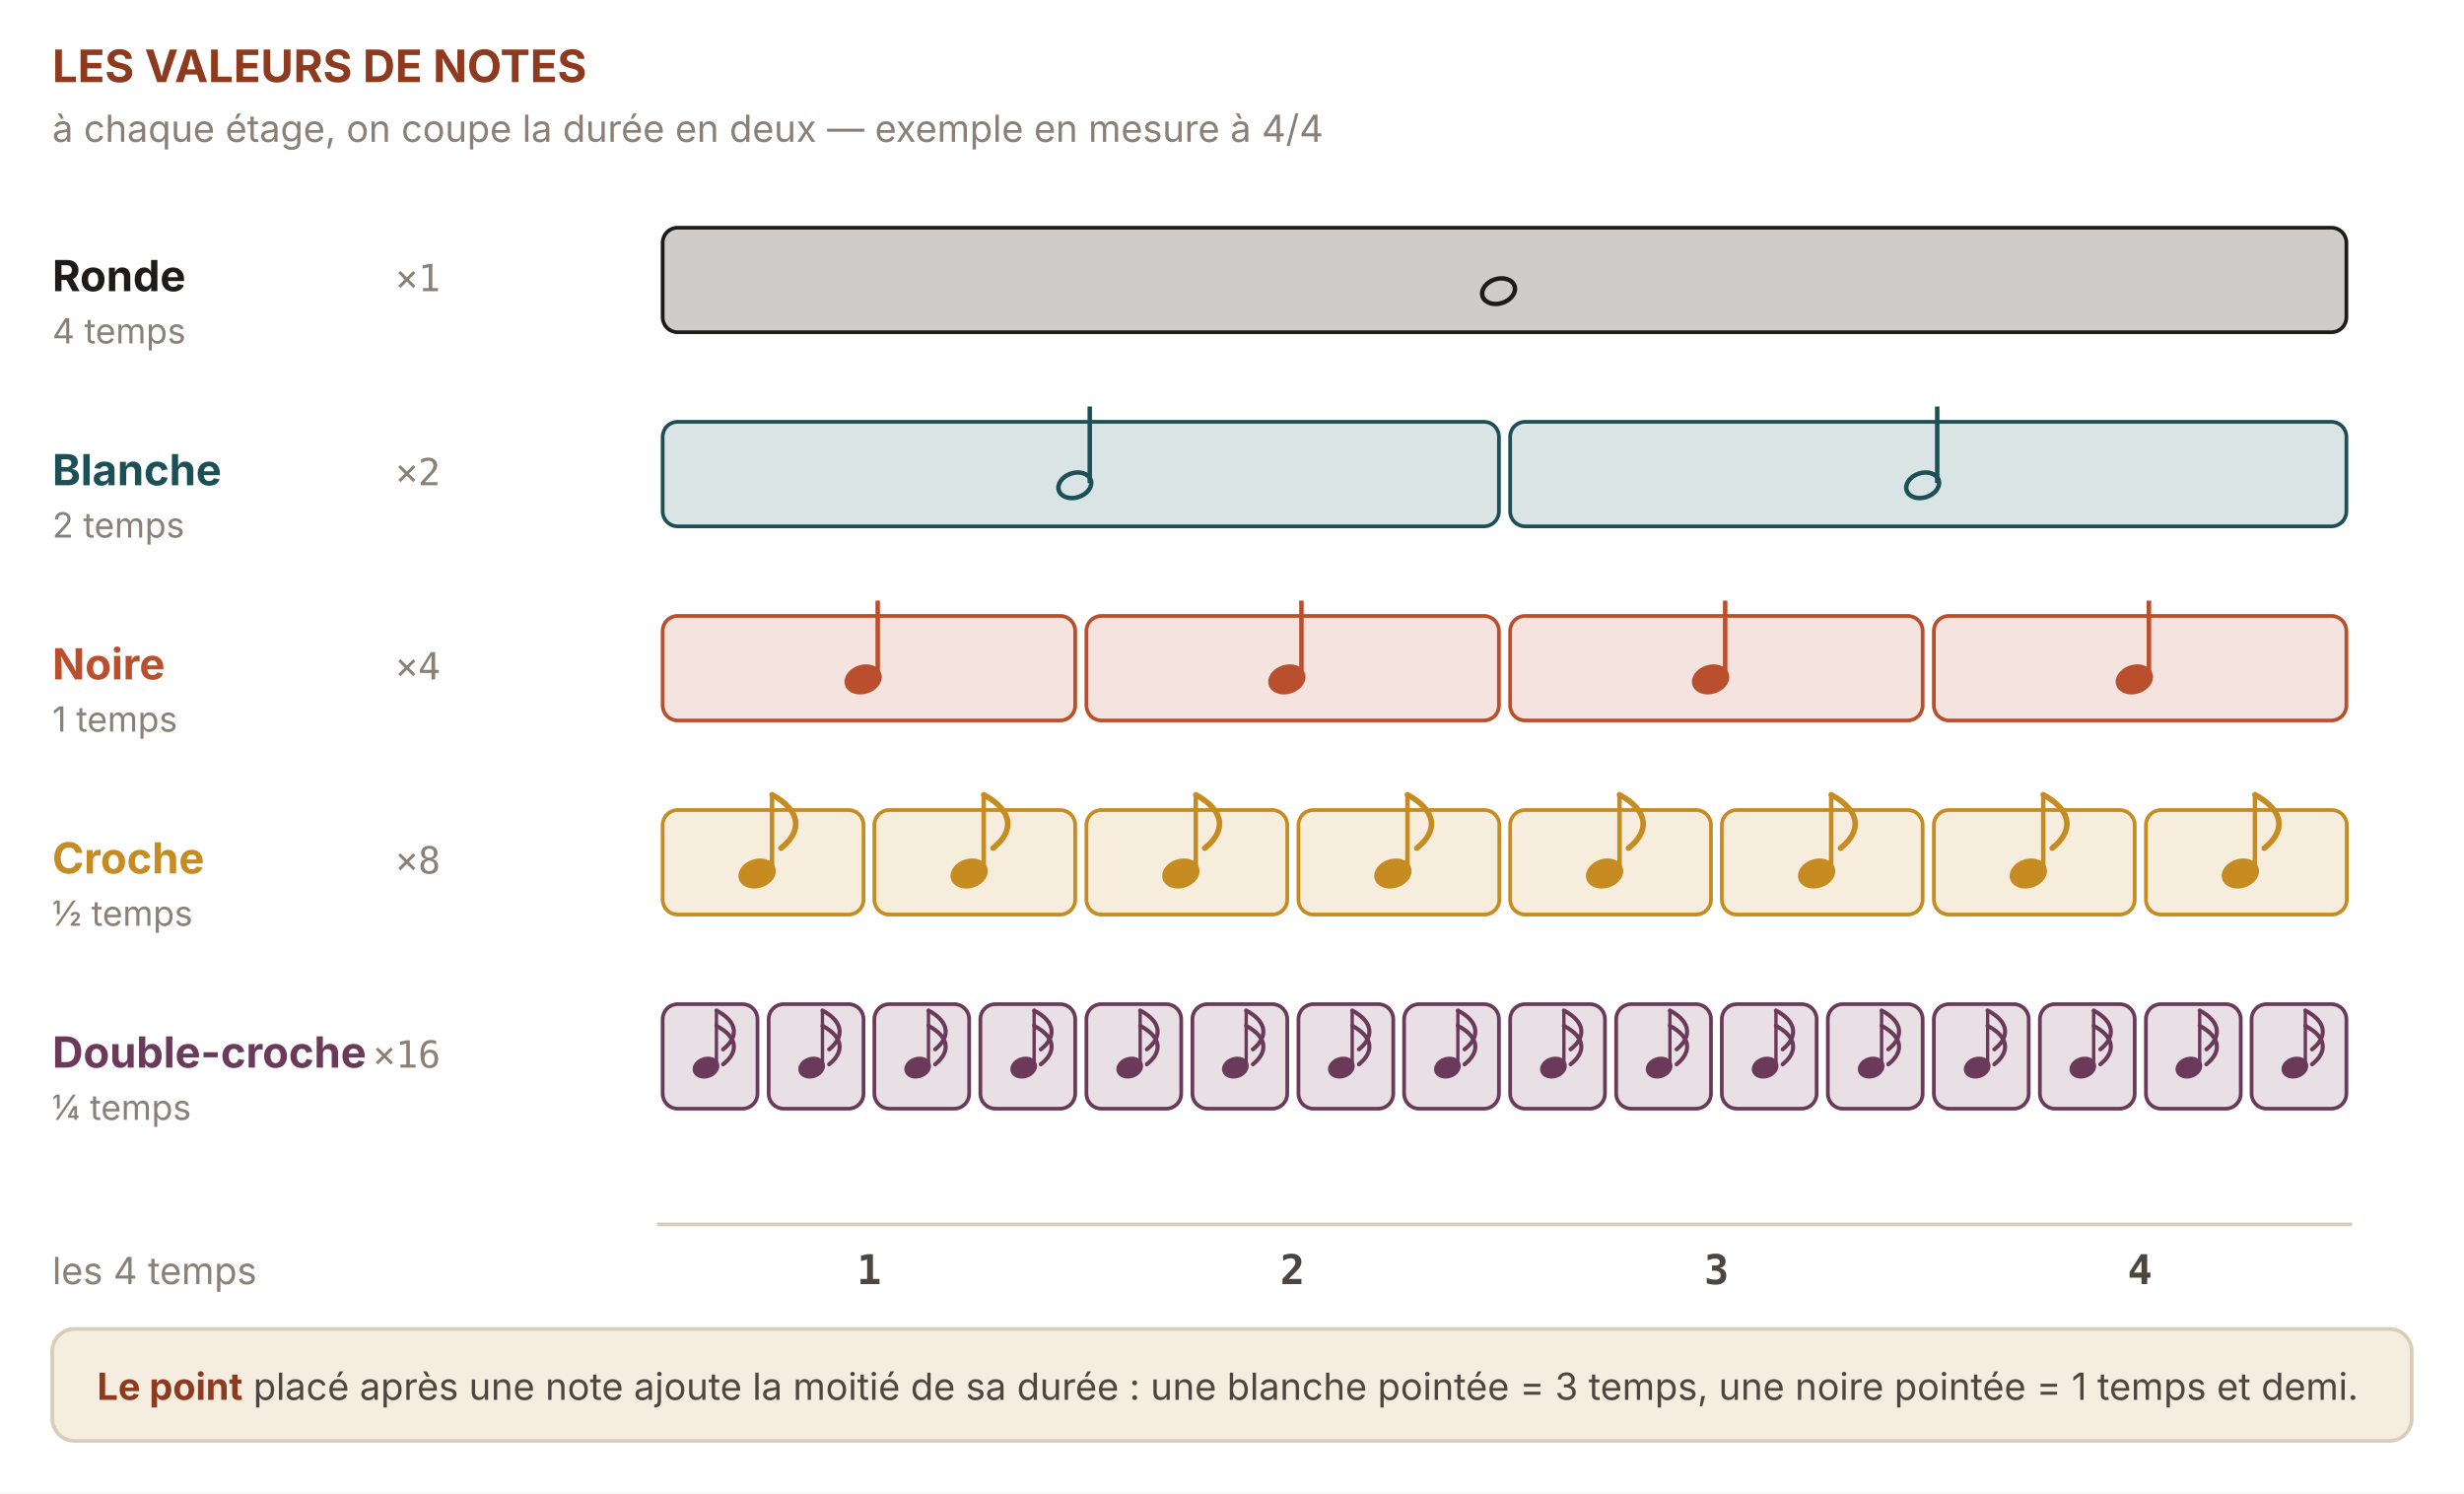
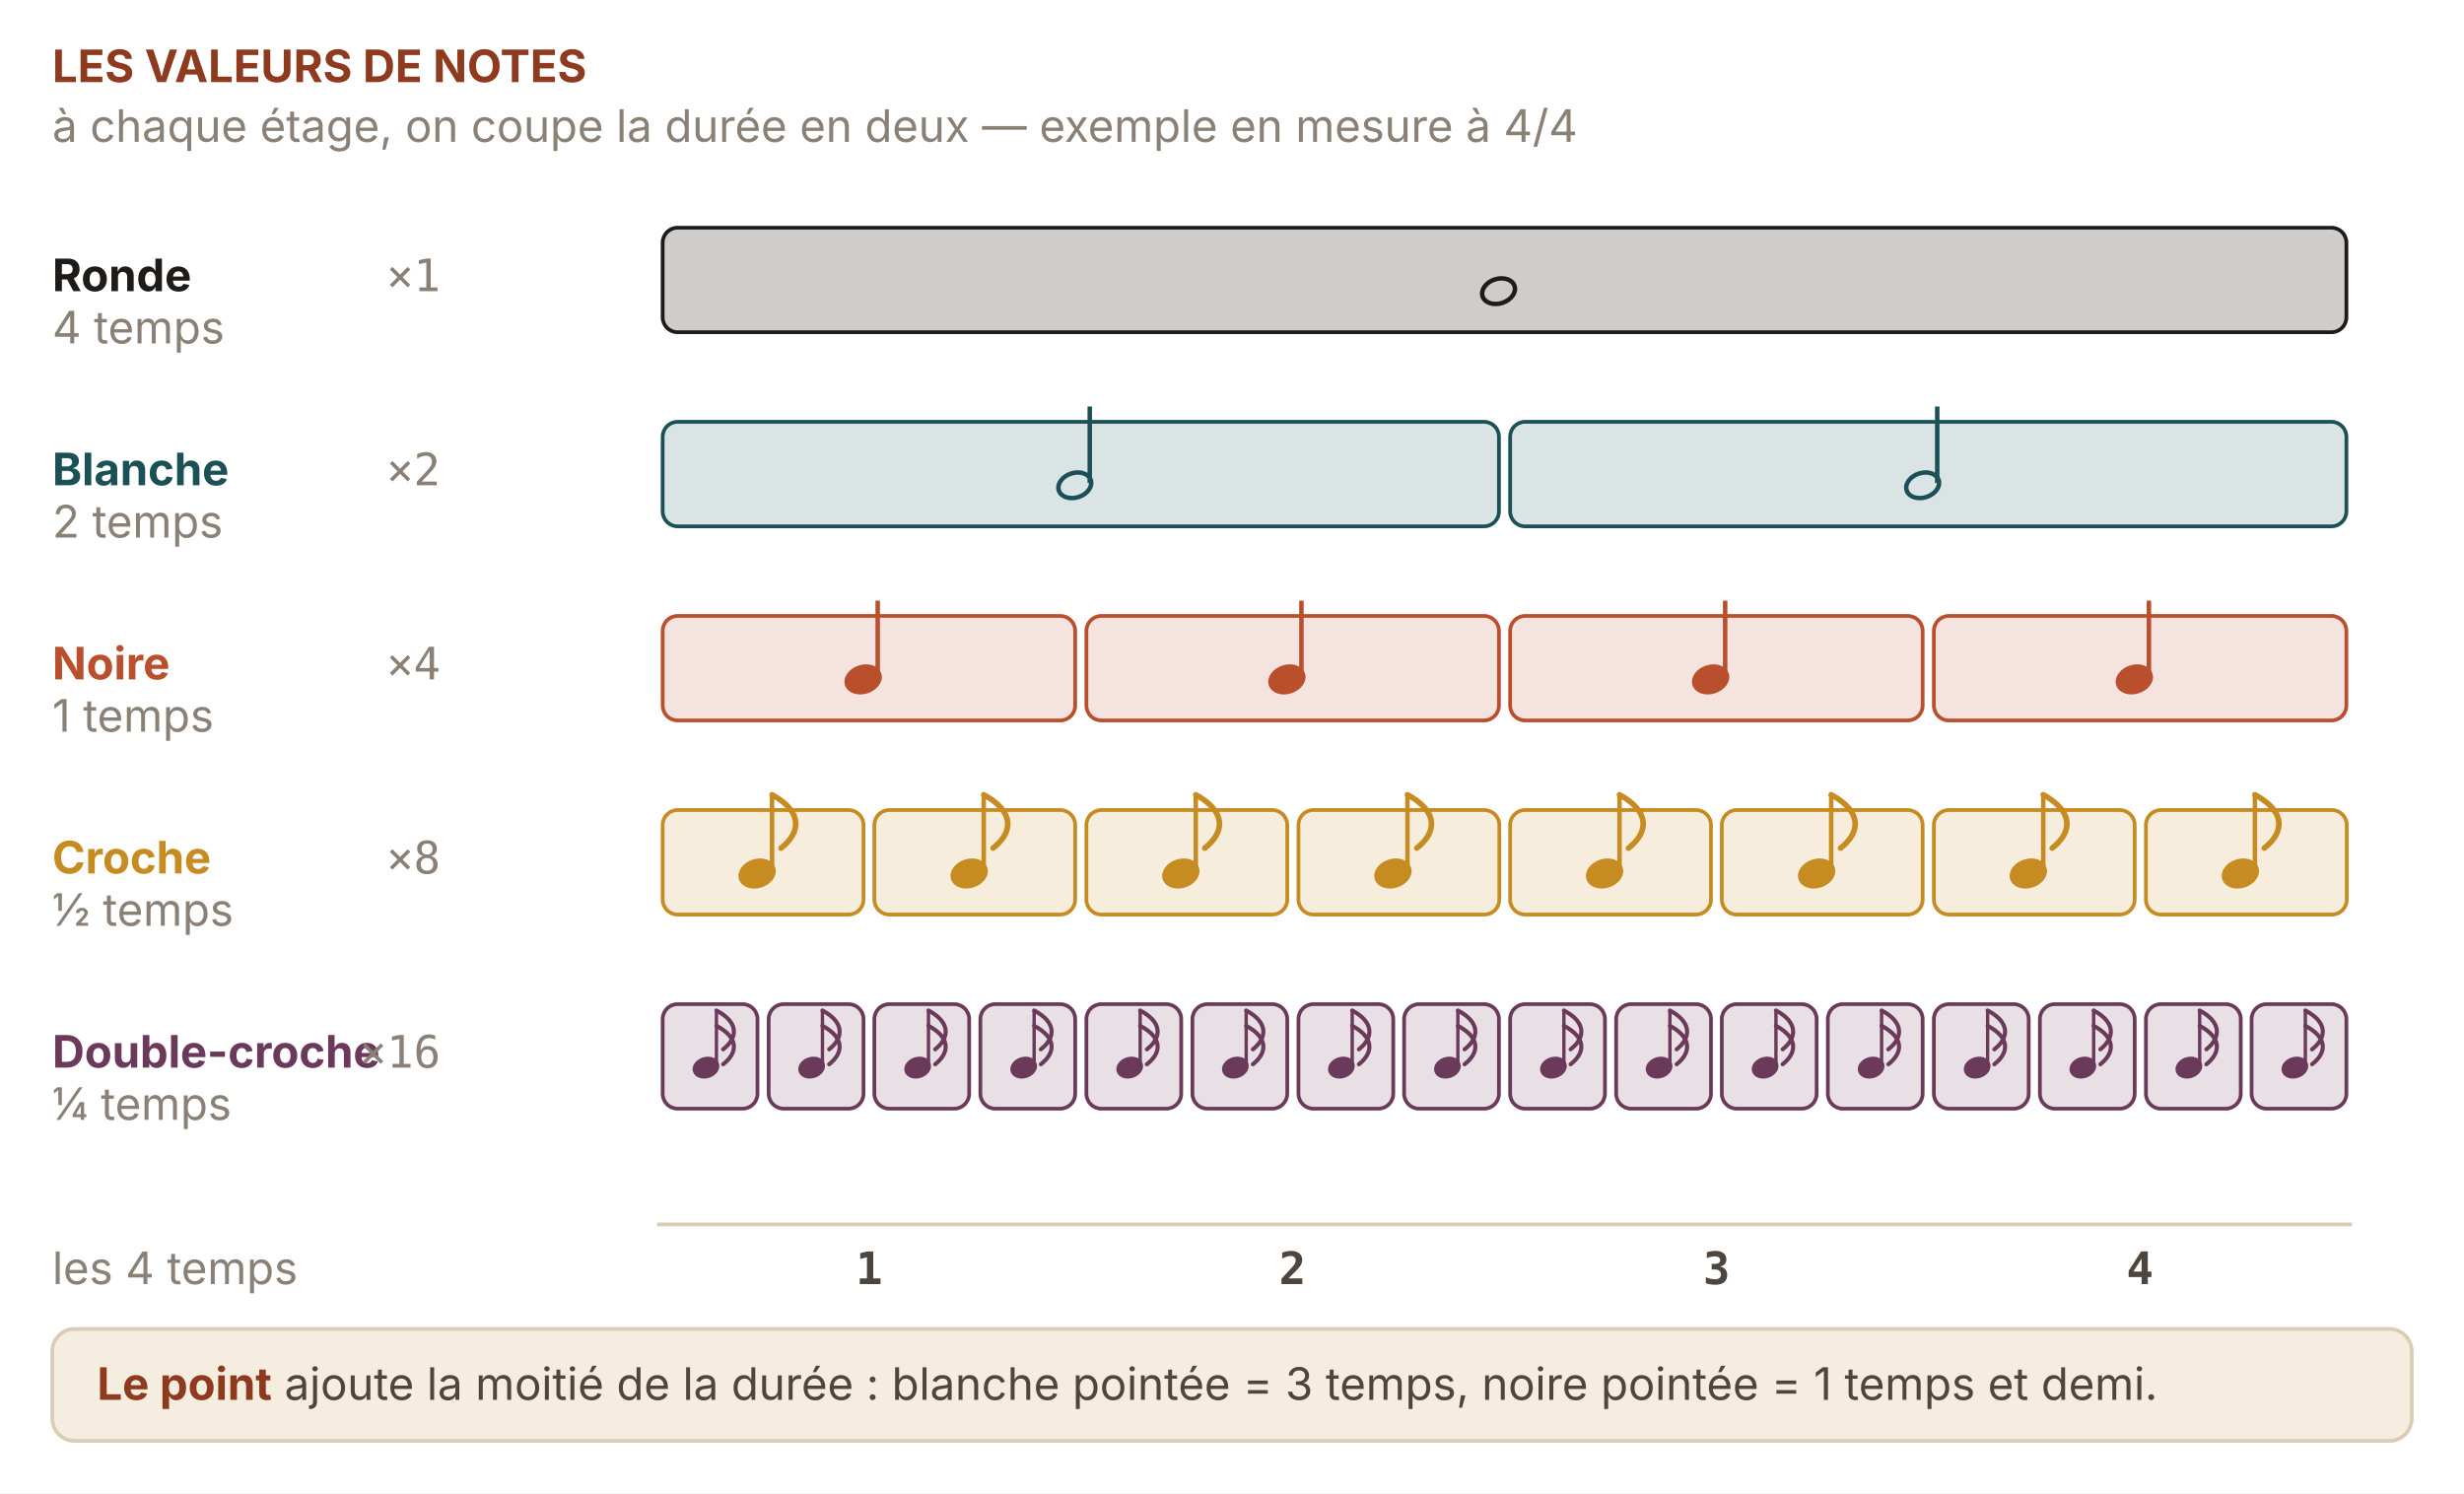
<svg xmlns="http://www.w3.org/2000/svg" width="660" height="400" viewBox="0 0 660 400" font-family="Inter, 'DejaVu Sans', sans-serif">
  <rect width="660" height="400" fill="#FFFFFF" />
  <text x="14" y="22" font-size="12" font-weight="700" fill="#8E3A1E">LES VALEURS DE NOTES</text>
-   <text x="14" y="38" font-size="10" fill="#8B8075">à chaque étage, on coupe la durée en deux — exemple en mesure à 4/4</text>
-   <text x="14" y="78" font-size="11.5" font-weight="700" fill="#1F1B18">Ronde</text>
-   <text x="14" y="92" font-size="9.3" fill="#8B8075">4 temps</text>
-   <text x="118" y="78" text-anchor="end" font-family="'JetBrains Mono', monospace" font-size="10" fill="#8B8075">×1</text>
+   <text x="14" y="38" font-size="12" fill="#8B8075">à chaque étage, on coupe la durée en deux — exemple en mesure à 4/4</text>
+   <text x="14" y="78" font-size="12" font-weight="700" fill="#1F1B18">Ronde</text>
+   <text x="14" y="92" font-size="12" fill="#8B8075">4 temps</text>
+   <text x="118" y="78" text-anchor="end" font-family="'JetBrains Mono', monospace" font-size="12" fill="#8B8075">×1</text>
  <rect x="177.5" y="61" width="451.0" height="28" rx="4" fill="#1F1B18" opacity="0.22" />
  <rect x="177.5" y="61" width="451.0" height="28" rx="4" fill="none" stroke="#1F1B18" stroke-width="1" />
  <ellipse cx="401.4" cy="78.0" rx="4.5" ry="3.3" transform="rotate(-18 401.4 78.0)" fill="none" stroke="#1F1B18" stroke-width="1.2" />
-   <text x="14" y="130" font-size="11.5" font-weight="700" fill="#1C5057">Blanche</text>
-   <text x="14" y="144" font-size="9.3" fill="#8B8075">2 temps</text>
-   <text x="118" y="130" text-anchor="end" font-family="'JetBrains Mono', monospace" font-size="10" fill="#8B8075">×2</text>
+   <text x="14" y="130" font-size="12" font-weight="700" fill="#1C5057">Blanche</text>
+   <text x="14" y="144" font-size="12" fill="#8B8075">2 temps</text>
+   <text x="118" y="130" text-anchor="end" font-family="'JetBrains Mono', monospace" font-size="12" fill="#8B8075">×2</text>
  <rect x="177.5" y="113" width="224.0" height="28" rx="4" fill="#1C5057" opacity="0.16" />
  <rect x="177.5" y="113" width="224.0" height="28" rx="4" fill="none" stroke="#1C5057" stroke-width="1" />
  <ellipse cx="287.9" cy="130.0" rx="4.5" ry="3.3" transform="rotate(-18 287.9 130.0)" fill="none" stroke="#1C5057" stroke-width="1.2" />
  <line x1="291.9" y1="129.4" x2="291.9" y2="108.9" stroke="#1C5057" stroke-width="1.2" />
  <rect x="404.5" y="113" width="224.0" height="28" rx="4" fill="#1C5057" opacity="0.16" />
  <rect x="404.5" y="113" width="224.0" height="28" rx="4" fill="none" stroke="#1C5057" stroke-width="1" />
  <ellipse cx="515.0" cy="130.0" rx="4.5" ry="3.3" transform="rotate(-18 515.0 130.0)" fill="none" stroke="#1C5057" stroke-width="1.2" />
  <line x1="518.9" y1="129.4" x2="518.9" y2="108.9" stroke="#1C5057" stroke-width="1.2" />
-   <text x="14" y="182" font-size="11.5" font-weight="700" fill="#B94F2C">Noire</text>
-   <text x="14" y="196" font-size="9.3" fill="#8B8075">1 temps</text>
-   <text x="118" y="182" text-anchor="end" font-family="'JetBrains Mono', monospace" font-size="10" fill="#8B8075">×4</text>
+   <text x="14" y="182" font-size="12" font-weight="700" fill="#B94F2C">Noire</text>
+   <text x="14" y="196" font-size="12" fill="#8B8075">1 temps</text>
+   <text x="118" y="182" text-anchor="end" font-family="'JetBrains Mono', monospace" font-size="12" fill="#8B8075">×4</text>
  <rect x="177.5" y="165" width="110.5" height="28" rx="4" fill="#B94F2C" opacity="0.16" />
  <rect x="177.5" y="165" width="110.5" height="28" rx="4" fill="none" stroke="#B94F2C" stroke-width="1" />
  <ellipse cx="231.2" cy="182.0" rx="4.5" ry="3.3" transform="rotate(-18 231.2 182.0)" fill="#B94F2C" stroke="#B94F2C" stroke-width="1.2" />
  <line x1="235.1" y1="181.4" x2="235.1" y2="160.9" stroke="#B94F2C" stroke-width="1.2" />
  <rect x="291.0" y="165" width="110.5" height="28" rx="4" fill="#B94F2C" opacity="0.16" />
  <rect x="291.0" y="165" width="110.5" height="28" rx="4" fill="none" stroke="#B94F2C" stroke-width="1" />
  <ellipse cx="344.7" cy="182.0" rx="4.5" ry="3.3" transform="rotate(-18 344.7 182.0)" fill="#B94F2C" stroke="#B94F2C" stroke-width="1.2" />
  <line x1="348.6" y1="181.4" x2="348.6" y2="160.9" stroke="#B94F2C" stroke-width="1.2" />
  <rect x="404.5" y="165" width="110.5" height="28" rx="4" fill="#B94F2C" opacity="0.16" />
  <rect x="404.5" y="165" width="110.5" height="28" rx="4" fill="none" stroke="#B94F2C" stroke-width="1" />
  <ellipse cx="458.2" cy="182.0" rx="4.5" ry="3.3" transform="rotate(-18 458.2 182.0)" fill="#B94F2C" stroke="#B94F2C" stroke-width="1.2" />
  <line x1="462.1" y1="181.4" x2="462.1" y2="160.9" stroke="#B94F2C" stroke-width="1.2" />
  <rect x="518.0" y="165" width="110.5" height="28" rx="4" fill="#B94F2C" opacity="0.16" />
  <rect x="518.0" y="165" width="110.5" height="28" rx="4" fill="none" stroke="#B94F2C" stroke-width="1" />
  <ellipse cx="571.7" cy="182.0" rx="4.5" ry="3.3" transform="rotate(-18 571.7 182.0)" fill="#B94F2C" stroke="#B94F2C" stroke-width="1.2" />
  <line x1="575.6" y1="181.4" x2="575.6" y2="160.9" stroke="#B94F2C" stroke-width="1.2" />
-   <text x="14" y="234" font-size="11.5" font-weight="700" fill="#C68B21">Croche</text>
-   <text x="14" y="248" font-size="9.3" fill="#8B8075">½ temps</text>
-   <text x="118" y="234" text-anchor="end" font-family="'JetBrains Mono', monospace" font-size="10" fill="#8B8075">×8</text>
+   <text x="14" y="234" font-size="12" font-weight="700" fill="#C68B21">Croche</text>
+   <text x="14" y="248" font-size="12" fill="#8B8075">½ temps</text>
+   <text x="118" y="234" text-anchor="end" font-family="'JetBrains Mono', monospace" font-size="12" fill="#8B8075">×8</text>
  <rect x="177.5" y="217" width="53.8" height="28" rx="4" fill="#C68B21" opacity="0.16" />
  <rect x="177.5" y="217" width="53.8" height="28" rx="4" fill="none" stroke="#C68B21" stroke-width="1" />
  <ellipse cx="202.8" cy="234.0" rx="4.5" ry="3.3" transform="rotate(-18 202.8 234.0)" fill="#C68B21" stroke="#C68B21" stroke-width="1.2" />
  <line x1="206.8" y1="233.4" x2="206.8" y2="212.9" stroke="#C68B21" stroke-width="1.2" />
  <path d="M 206.8 212.9 C 214.8 217.3, 214.8 222.8, 209.2 227.2" fill="none" stroke="#C68B21" stroke-width="1.5" stroke-linecap="round" />
  <rect x="234.2" y="217" width="53.8" height="28" rx="4" fill="#C68B21" opacity="0.16" />
  <rect x="234.2" y="217" width="53.8" height="28" rx="4" fill="none" stroke="#C68B21" stroke-width="1" />
  <ellipse cx="259.6" cy="234.0" rx="4.5" ry="3.3" transform="rotate(-18 259.6 234.0)" fill="#C68B21" stroke="#C68B21" stroke-width="1.2" />
  <line x1="263.5" y1="233.4" x2="263.5" y2="212.9" stroke="#C68B21" stroke-width="1.2" />
  <path d="M 263.5 212.9 C 271.6 217.3, 271.6 222.8, 266.0 227.2" fill="none" stroke="#C68B21" stroke-width="1.5" stroke-linecap="round" />
  <rect x="291.0" y="217" width="53.8" height="28" rx="4" fill="#C68B21" opacity="0.16" />
  <rect x="291.0" y="217" width="53.8" height="28" rx="4" fill="none" stroke="#C68B21" stroke-width="1" />
  <ellipse cx="316.3" cy="234.0" rx="4.5" ry="3.3" transform="rotate(-18 316.3 234.0)" fill="#C68B21" stroke="#C68B21" stroke-width="1.2" />
  <line x1="320.3" y1="233.4" x2="320.3" y2="212.9" stroke="#C68B21" stroke-width="1.2" />
  <path d="M 320.3 212.9 C 328.3 217.3, 328.3 222.8, 322.7 227.2" fill="none" stroke="#C68B21" stroke-width="1.5" stroke-linecap="round" />
  <rect x="347.8" y="217" width="53.8" height="28" rx="4" fill="#C68B21" opacity="0.16" />
  <rect x="347.8" y="217" width="53.8" height="28" rx="4" fill="none" stroke="#C68B21" stroke-width="1" />
  <ellipse cx="373.1" cy="234.0" rx="4.5" ry="3.3" transform="rotate(-18 373.1 234.0)" fill="#C68B21" stroke="#C68B21" stroke-width="1.2" />
  <line x1="377.0" y1="233.4" x2="377.0" y2="212.9" stroke="#C68B21" stroke-width="1.2" />
  <path d="M 377.0 212.9 C 385.1 217.3, 385.1 222.8, 379.5 227.2" fill="none" stroke="#C68B21" stroke-width="1.5" stroke-linecap="round" />
  <rect x="404.5" y="217" width="53.8" height="28" rx="4" fill="#C68B21" opacity="0.16" />
  <rect x="404.5" y="217" width="53.8" height="28" rx="4" fill="none" stroke="#C68B21" stroke-width="1" />
  <ellipse cx="429.8" cy="234.0" rx="4.5" ry="3.3" transform="rotate(-18 429.8 234.0)" fill="#C68B21" stroke="#C68B21" stroke-width="1.2" />
  <line x1="433.8" y1="233.4" x2="433.8" y2="212.9" stroke="#C68B21" stroke-width="1.2" />
  <path d="M 433.8 212.9 C 441.8 217.3, 441.8 222.8, 436.2 227.2" fill="none" stroke="#C68B21" stroke-width="1.5" stroke-linecap="round" />
  <rect x="461.2" y="217" width="53.8" height="28" rx="4" fill="#C68B21" opacity="0.16" />
  <rect x="461.2" y="217" width="53.8" height="28" rx="4" fill="none" stroke="#C68B21" stroke-width="1" />
  <ellipse cx="486.6" cy="234.0" rx="4.5" ry="3.3" transform="rotate(-18 486.6 234.0)" fill="#C68B21" stroke="#C68B21" stroke-width="1.2" />
  <line x1="490.5" y1="233.4" x2="490.5" y2="212.9" stroke="#C68B21" stroke-width="1.2" />
  <path d="M 490.5 212.9 C 498.6 217.3, 498.6 222.8, 493.0 227.2" fill="none" stroke="#C68B21" stroke-width="1.5" stroke-linecap="round" />
  <rect x="518.0" y="217" width="53.8" height="28" rx="4" fill="#C68B21" opacity="0.16" />
  <rect x="518.0" y="217" width="53.8" height="28" rx="4" fill="none" stroke="#C68B21" stroke-width="1" />
  <ellipse cx="543.3" cy="234.0" rx="4.5" ry="3.3" transform="rotate(-18 543.3 234.0)" fill="#C68B21" stroke="#C68B21" stroke-width="1.2" />
  <line x1="547.3" y1="233.4" x2="547.3" y2="212.9" stroke="#C68B21" stroke-width="1.2" />
  <path d="M 547.3 212.9 C 555.3 217.3, 555.3 222.8, 549.7 227.2" fill="none" stroke="#C68B21" stroke-width="1.5" stroke-linecap="round" />
  <rect x="574.8" y="217" width="53.8" height="28" rx="4" fill="#C68B21" opacity="0.16" />
  <rect x="574.8" y="217" width="53.8" height="28" rx="4" fill="none" stroke="#C68B21" stroke-width="1" />
  <ellipse cx="600.1" cy="234.0" rx="4.5" ry="3.3" transform="rotate(-18 600.1 234.0)" fill="#C68B21" stroke="#C68B21" stroke-width="1.2" />
  <line x1="604.0" y1="233.4" x2="604.0" y2="212.9" stroke="#C68B21" stroke-width="1.2" />
  <path d="M 604.0 212.9 C 612.1 217.3, 612.1 222.8, 606.5 227.2" fill="none" stroke="#C68B21" stroke-width="1.5" stroke-linecap="round" />
-   <text x="14" y="286" font-size="11.5" font-weight="700" fill="#6B3A5B">Double-croche</text>
-   <text x="14" y="300" font-size="9.3" fill="#8B8075">¼ temps</text>
-   <text x="118" y="286" text-anchor="end" font-family="'JetBrains Mono', monospace" font-size="10" fill="#8B8075">×16</text>
+   <text x="14" y="286" font-size="12" font-weight="700" fill="#6B3A5B">Double-croche</text>
+   <text x="14" y="300" font-size="12" fill="#8B8075">¼ temps</text>
+   <text x="118" y="286" text-anchor="end" font-family="'JetBrains Mono', monospace" font-size="12" fill="#8B8075">×16</text>
  <rect x="177.5" y="269" width="25.4" height="28" rx="4" fill="#6B3A5B" opacity="0.16" />
  <rect x="177.5" y="269" width="25.4" height="28" rx="4" fill="none" stroke="#6B3A5B" stroke-width="1" />
  <ellipse cx="189.1" cy="286.0" rx="3.2" ry="2.4" transform="rotate(-18 189.1 286.0)" fill="#6B3A5B" stroke="#6B3A5B" stroke-width="0.9" />
  <line x1="191.9" y1="285.6" x2="191.9" y2="270.7" stroke="#6B3A5B" stroke-width="0.9" />
  <path d="M 191.9 270.7 C 197.8 273.8, 197.8 277.9, 193.7 281.1" fill="none" stroke="#6B3A5B" stroke-width="1.1" stroke-linecap="round" />
  <path d="M 191.9 274.8 C 197.8 277.9, 197.8 281.9, 193.7 285.1" fill="none" stroke="#6B3A5B" stroke-width="1.1" stroke-linecap="round" />
  <rect x="205.9" y="269" width="25.4" height="28" rx="4" fill="#6B3A5B" opacity="0.16" />
  <rect x="205.9" y="269" width="25.4" height="28" rx="4" fill="none" stroke="#6B3A5B" stroke-width="1" />
  <ellipse cx="217.4" cy="286.0" rx="3.2" ry="2.4" transform="rotate(-18 217.4 286.0)" fill="#6B3A5B" stroke="#6B3A5B" stroke-width="0.9" />
  <line x1="220.3" y1="285.6" x2="220.3" y2="270.7" stroke="#6B3A5B" stroke-width="0.9" />
  <path d="M 220.3 270.7 C 226.1 273.8, 226.1 277.9, 222.1 281.1" fill="none" stroke="#6B3A5B" stroke-width="1.1" stroke-linecap="round" />
  <path d="M 220.3 274.8 C 226.1 277.9, 226.1 281.9, 222.1 285.1" fill="none" stroke="#6B3A5B" stroke-width="1.1" stroke-linecap="round" />
  <rect x="234.2" y="269" width="25.4" height="28" rx="4" fill="#6B3A5B" opacity="0.16" />
  <rect x="234.2" y="269" width="25.4" height="28" rx="4" fill="none" stroke="#6B3A5B" stroke-width="1" />
  <ellipse cx="245.8" cy="286.0" rx="3.2" ry="2.4" transform="rotate(-18 245.8 286.0)" fill="#6B3A5B" stroke="#6B3A5B" stroke-width="0.9" />
  <line x1="248.7" y1="285.6" x2="248.7" y2="270.7" stroke="#6B3A5B" stroke-width="0.9" />
  <path d="M 248.7 270.7 C 254.5 273.8, 254.5 277.9, 250.5 281.1" fill="none" stroke="#6B3A5B" stroke-width="1.1" stroke-linecap="round" />
  <path d="M 248.7 274.8 C 254.5 277.9, 254.5 281.9, 250.5 285.1" fill="none" stroke="#6B3A5B" stroke-width="1.1" stroke-linecap="round" />
  <rect x="262.6" y="269" width="25.4" height="28" rx="4" fill="#6B3A5B" opacity="0.16" />
  <rect x="262.6" y="269" width="25.4" height="28" rx="4" fill="none" stroke="#6B3A5B" stroke-width="1" />
  <ellipse cx="274.2" cy="286.0" rx="3.2" ry="2.4" transform="rotate(-18 274.2 286.0)" fill="#6B3A5B" stroke="#6B3A5B" stroke-width="0.9" />
  <line x1="277.0" y1="285.6" x2="277.0" y2="270.7" stroke="#6B3A5B" stroke-width="0.9" />
  <path d="M 277.0 270.7 C 282.9 273.8, 282.9 277.9, 278.8 281.1" fill="none" stroke="#6B3A5B" stroke-width="1.1" stroke-linecap="round" />
  <path d="M 277.0 274.8 C 282.9 277.9, 282.9 281.9, 278.8 285.1" fill="none" stroke="#6B3A5B" stroke-width="1.1" stroke-linecap="round" />
  <rect x="291.0" y="269" width="25.4" height="28" rx="4" fill="#6B3A5B" opacity="0.16" />
  <rect x="291.0" y="269" width="25.4" height="28" rx="4" fill="none" stroke="#6B3A5B" stroke-width="1" />
  <ellipse cx="302.6" cy="286.0" rx="3.2" ry="2.4" transform="rotate(-18 302.6 286.0)" fill="#6B3A5B" stroke="#6B3A5B" stroke-width="0.9" />
  <line x1="305.4" y1="285.6" x2="305.4" y2="270.7" stroke="#6B3A5B" stroke-width="0.9" />
  <path d="M 305.4 270.7 C 311.3 273.8, 311.3 277.9, 307.2 281.1" fill="none" stroke="#6B3A5B" stroke-width="1.1" stroke-linecap="round" />
  <path d="M 305.4 274.8 C 311.3 277.9, 311.3 281.9, 307.2 285.1" fill="none" stroke="#6B3A5B" stroke-width="1.1" stroke-linecap="round" />
  <rect x="319.4" y="269" width="25.4" height="28" rx="4" fill="#6B3A5B" opacity="0.16" />
  <rect x="319.4" y="269" width="25.4" height="28" rx="4" fill="none" stroke="#6B3A5B" stroke-width="1" />
  <ellipse cx="330.9" cy="286.0" rx="3.2" ry="2.4" transform="rotate(-18 330.9 286.0)" fill="#6B3A5B" stroke="#6B3A5B" stroke-width="0.9" />
  <line x1="333.8" y1="285.6" x2="333.8" y2="270.7" stroke="#6B3A5B" stroke-width="0.9" />
  <path d="M 333.8 270.7 C 339.6 273.8, 339.6 277.9, 335.6 281.1" fill="none" stroke="#6B3A5B" stroke-width="1.1" stroke-linecap="round" />
  <path d="M 333.8 274.8 C 339.6 277.9, 339.6 281.9, 335.6 285.1" fill="none" stroke="#6B3A5B" stroke-width="1.1" stroke-linecap="round" />
  <rect x="347.8" y="269" width="25.4" height="28" rx="4" fill="#6B3A5B" opacity="0.16" />
  <rect x="347.8" y="269" width="25.4" height="28" rx="4" fill="none" stroke="#6B3A5B" stroke-width="1" />
  <ellipse cx="359.3" cy="286.0" rx="3.2" ry="2.4" transform="rotate(-18 359.3 286.0)" fill="#6B3A5B" stroke="#6B3A5B" stroke-width="0.9" />
  <line x1="362.2" y1="285.6" x2="362.2" y2="270.7" stroke="#6B3A5B" stroke-width="0.9" />
  <path d="M 362.2 270.7 C 368.0 273.8, 368.0 277.9, 364.0 281.1" fill="none" stroke="#6B3A5B" stroke-width="1.1" stroke-linecap="round" />
  <path d="M 362.2 274.8 C 368.0 277.9, 368.0 281.9, 364.0 285.1" fill="none" stroke="#6B3A5B" stroke-width="1.1" stroke-linecap="round" />
  <rect x="376.1" y="269" width="25.4" height="28" rx="4" fill="#6B3A5B" opacity="0.16" />
  <rect x="376.1" y="269" width="25.4" height="28" rx="4" fill="none" stroke="#6B3A5B" stroke-width="1" />
  <ellipse cx="387.7" cy="286.0" rx="3.2" ry="2.4" transform="rotate(-18 387.7 286.0)" fill="#6B3A5B" stroke="#6B3A5B" stroke-width="0.9" />
  <line x1="390.5" y1="285.6" x2="390.5" y2="270.7" stroke="#6B3A5B" stroke-width="0.9" />
  <path d="M 390.5 270.7 C 396.4 273.8, 396.4 277.9, 392.3 281.1" fill="none" stroke="#6B3A5B" stroke-width="1.1" stroke-linecap="round" />
  <path d="M 390.5 274.8 C 396.4 277.9, 396.4 281.9, 392.3 285.1" fill="none" stroke="#6B3A5B" stroke-width="1.1" stroke-linecap="round" />
  <rect x="404.5" y="269" width="25.4" height="28" rx="4" fill="#6B3A5B" opacity="0.16" />
  <rect x="404.5" y="269" width="25.4" height="28" rx="4" fill="none" stroke="#6B3A5B" stroke-width="1" />
  <ellipse cx="416.1" cy="286.0" rx="3.2" ry="2.4" transform="rotate(-18 416.1 286.0)" fill="#6B3A5B" stroke="#6B3A5B" stroke-width="0.9" />
  <line x1="418.9" y1="285.6" x2="418.9" y2="270.7" stroke="#6B3A5B" stroke-width="0.9" />
  <path d="M 418.9 270.7 C 424.8 273.8, 424.8 277.9, 420.7 281.1" fill="none" stroke="#6B3A5B" stroke-width="1.1" stroke-linecap="round" />
  <path d="M 418.9 274.8 C 424.8 277.9, 424.8 281.9, 420.7 285.1" fill="none" stroke="#6B3A5B" stroke-width="1.1" stroke-linecap="round" />
  <rect x="432.9" y="269" width="25.4" height="28" rx="4" fill="#6B3A5B" opacity="0.16" />
  <rect x="432.9" y="269" width="25.4" height="28" rx="4" fill="none" stroke="#6B3A5B" stroke-width="1" />
  <ellipse cx="444.4" cy="286.0" rx="3.2" ry="2.4" transform="rotate(-18 444.4 286.0)" fill="#6B3A5B" stroke="#6B3A5B" stroke-width="0.9" />
  <line x1="447.3" y1="285.6" x2="447.3" y2="270.7" stroke="#6B3A5B" stroke-width="0.9" />
  <path d="M 447.3 270.7 C 453.1 273.8, 453.1 277.9, 449.1 281.1" fill="none" stroke="#6B3A5B" stroke-width="1.1" stroke-linecap="round" />
  <path d="M 447.3 274.8 C 453.1 277.9, 453.1 281.9, 449.1 285.1" fill="none" stroke="#6B3A5B" stroke-width="1.1" stroke-linecap="round" />
  <rect x="461.2" y="269" width="25.4" height="28" rx="4" fill="#6B3A5B" opacity="0.16" />
  <rect x="461.2" y="269" width="25.4" height="28" rx="4" fill="none" stroke="#6B3A5B" stroke-width="1" />
  <ellipse cx="472.8" cy="286.0" rx="3.2" ry="2.4" transform="rotate(-18 472.8 286.0)" fill="#6B3A5B" stroke="#6B3A5B" stroke-width="0.9" />
  <line x1="475.7" y1="285.6" x2="475.7" y2="270.7" stroke="#6B3A5B" stroke-width="0.9" />
  <path d="M 475.7 270.7 C 481.5 273.8, 481.5 277.9, 477.5 281.1" fill="none" stroke="#6B3A5B" stroke-width="1.1" stroke-linecap="round" />
  <path d="M 475.7 274.8 C 481.5 277.9, 481.5 281.9, 477.5 285.1" fill="none" stroke="#6B3A5B" stroke-width="1.1" stroke-linecap="round" />
  <rect x="489.6" y="269" width="25.4" height="28" rx="4" fill="#6B3A5B" opacity="0.16" />
  <rect x="489.6" y="269" width="25.4" height="28" rx="4" fill="none" stroke="#6B3A5B" stroke-width="1" />
  <ellipse cx="501.2" cy="286.0" rx="3.2" ry="2.4" transform="rotate(-18 501.2 286.0)" fill="#6B3A5B" stroke="#6B3A5B" stroke-width="0.9" />
  <line x1="504.0" y1="285.6" x2="504.0" y2="270.7" stroke="#6B3A5B" stroke-width="0.9" />
  <path d="M 504.0 270.7 C 509.9 273.8, 509.9 277.9, 505.8 281.1" fill="none" stroke="#6B3A5B" stroke-width="1.1" stroke-linecap="round" />
  <path d="M 504.0 274.8 C 509.9 277.9, 509.9 281.9, 505.8 285.1" fill="none" stroke="#6B3A5B" stroke-width="1.1" stroke-linecap="round" />
  <rect x="518.0" y="269" width="25.4" height="28" rx="4" fill="#6B3A5B" opacity="0.16" />
  <rect x="518.0" y="269" width="25.4" height="28" rx="4" fill="none" stroke="#6B3A5B" stroke-width="1" />
  <ellipse cx="529.6" cy="286.0" rx="3.2" ry="2.4" transform="rotate(-18 529.6 286.0)" fill="#6B3A5B" stroke="#6B3A5B" stroke-width="0.9" />
  <line x1="532.4" y1="285.6" x2="532.4" y2="270.7" stroke="#6B3A5B" stroke-width="0.9" />
  <path d="M 532.4 270.7 C 538.3 273.8, 538.3 277.9, 534.2 281.1" fill="none" stroke="#6B3A5B" stroke-width="1.1" stroke-linecap="round" />
  <path d="M 532.4 274.8 C 538.3 277.9, 538.3 281.9, 534.2 285.1" fill="none" stroke="#6B3A5B" stroke-width="1.1" stroke-linecap="round" />
  <rect x="546.4" y="269" width="25.4" height="28" rx="4" fill="#6B3A5B" opacity="0.16" />
  <rect x="546.4" y="269" width="25.4" height="28" rx="4" fill="none" stroke="#6B3A5B" stroke-width="1" />
  <ellipse cx="557.9" cy="286.0" rx="3.2" ry="2.4" transform="rotate(-18 557.9 286.0)" fill="#6B3A5B" stroke="#6B3A5B" stroke-width="0.9" />
  <line x1="560.8" y1="285.6" x2="560.8" y2="270.7" stroke="#6B3A5B" stroke-width="0.9" />
  <path d="M 560.8 270.7 C 566.6 273.8, 566.6 277.9, 562.6 281.1" fill="none" stroke="#6B3A5B" stroke-width="1.1" stroke-linecap="round" />
  <path d="M 560.8 274.8 C 566.6 277.9, 566.6 281.9, 562.6 285.1" fill="none" stroke="#6B3A5B" stroke-width="1.1" stroke-linecap="round" />
  <rect x="574.8" y="269" width="25.4" height="28" rx="4" fill="#6B3A5B" opacity="0.16" />
  <rect x="574.8" y="269" width="25.4" height="28" rx="4" fill="none" stroke="#6B3A5B" stroke-width="1" />
  <ellipse cx="586.3" cy="286.0" rx="3.2" ry="2.4" transform="rotate(-18 586.3 286.0)" fill="#6B3A5B" stroke="#6B3A5B" stroke-width="0.9" />
  <line x1="589.2" y1="285.6" x2="589.2" y2="270.7" stroke="#6B3A5B" stroke-width="0.9" />
  <path d="M 589.2 270.7 C 595.0 273.8, 595.0 277.9, 591.0 281.1" fill="none" stroke="#6B3A5B" stroke-width="1.1" stroke-linecap="round" />
  <path d="M 589.2 274.8 C 595.0 277.9, 595.0 281.9, 591.0 285.1" fill="none" stroke="#6B3A5B" stroke-width="1.1" stroke-linecap="round" />
  <rect x="603.1" y="269" width="25.4" height="28" rx="4" fill="#6B3A5B" opacity="0.16" />
  <rect x="603.1" y="269" width="25.4" height="28" rx="4" fill="none" stroke="#6B3A5B" stroke-width="1" />
  <ellipse cx="614.7" cy="286.0" rx="3.2" ry="2.4" transform="rotate(-18 614.7 286.0)" fill="#6B3A5B" stroke="#6B3A5B" stroke-width="0.9" />
  <line x1="617.5" y1="285.6" x2="617.5" y2="270.7" stroke="#6B3A5B" stroke-width="0.9" />
  <path d="M 617.5 270.7 C 623.4 273.8, 623.4 277.9, 619.3 281.1" fill="none" stroke="#6B3A5B" stroke-width="1.1" stroke-linecap="round" />
  <path d="M 617.5 274.8 C 623.4 277.9, 623.4 281.9, 619.3 285.1" fill="none" stroke="#6B3A5B" stroke-width="1.1" stroke-linecap="round" />
  <line x1="176.0" y1="328" x2="630.0" y2="328" stroke="#D9CDB8" />
-   <text x="232.8" y="344" text-anchor="middle" font-family="'JetBrains Mono', monospace" font-size="11" font-weight="700" fill="#4E463E">1</text>
-   <text x="346.2" y="344" text-anchor="middle" font-family="'JetBrains Mono', monospace" font-size="11" font-weight="700" fill="#4E463E">2</text>
-   <text x="459.8" y="344" text-anchor="middle" font-family="'JetBrains Mono', monospace" font-size="11" font-weight="700" fill="#4E463E">3</text>
-   <text x="573.2" y="344" text-anchor="middle" font-family="'JetBrains Mono', monospace" font-size="11" font-weight="700" fill="#4E463E">4</text>
-   <text x="14" y="344" font-size="10" fill="#8B8075">les 4 temps</text>
+   <text x="232.8" y="344" text-anchor="middle" font-family="'JetBrains Mono', monospace" font-size="12" font-weight="700" fill="#4E463E">1</text>
+   <text x="346.2" y="344" text-anchor="middle" font-family="'JetBrains Mono', monospace" font-size="12" font-weight="700" fill="#4E463E">2</text>
+   <text x="459.8" y="344" text-anchor="middle" font-family="'JetBrains Mono', monospace" font-size="12" font-weight="700" fill="#4E463E">3</text>
+   <text x="573.2" y="344" text-anchor="middle" font-family="'JetBrains Mono', monospace" font-size="12" font-weight="700" fill="#4E463E">4</text>
+   <text x="14" y="344" font-size="12" fill="#8B8075">les 4 temps</text>
  <rect x="14" y="356" width="632" height="30" rx="6" fill="#F5EDE0" stroke="#D9CDB8" />
-   <text x="26" y="375" font-size="10" fill="#4E463E">
-     <tspan font-weight="700" fill="#8E3A1E">Le point</tspan> placé après une note ajoute la moitié de sa durée : une blanche pointée = 3 temps, une noire pointée = 1 temps et demi.</text>
+   <text x="26" y="375" font-size="12" fill="#4E463E">
+     <tspan font-weight="700" fill="#8E3A1E">Le point</tspan> ajoute la moitié de la durée : blanche pointée = 3 temps, noire pointée = 1 temps et demi.</text>
</svg>
